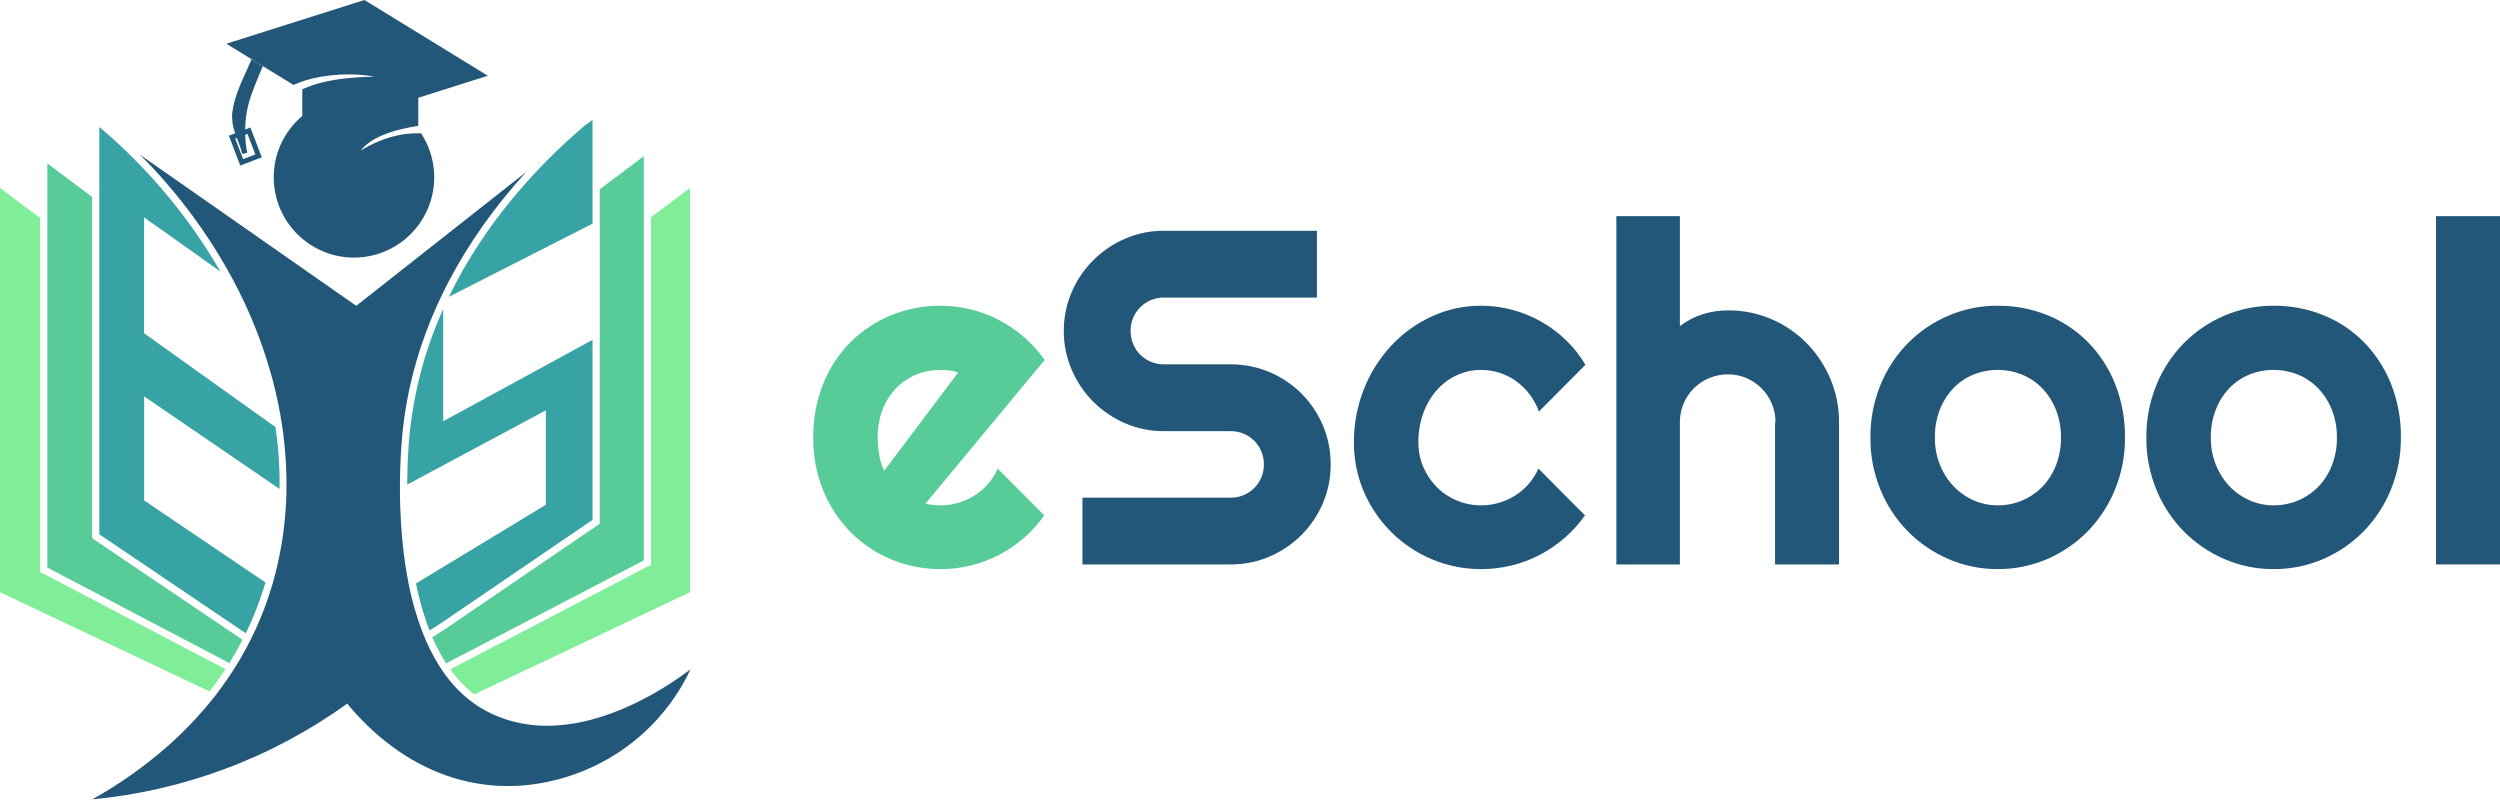
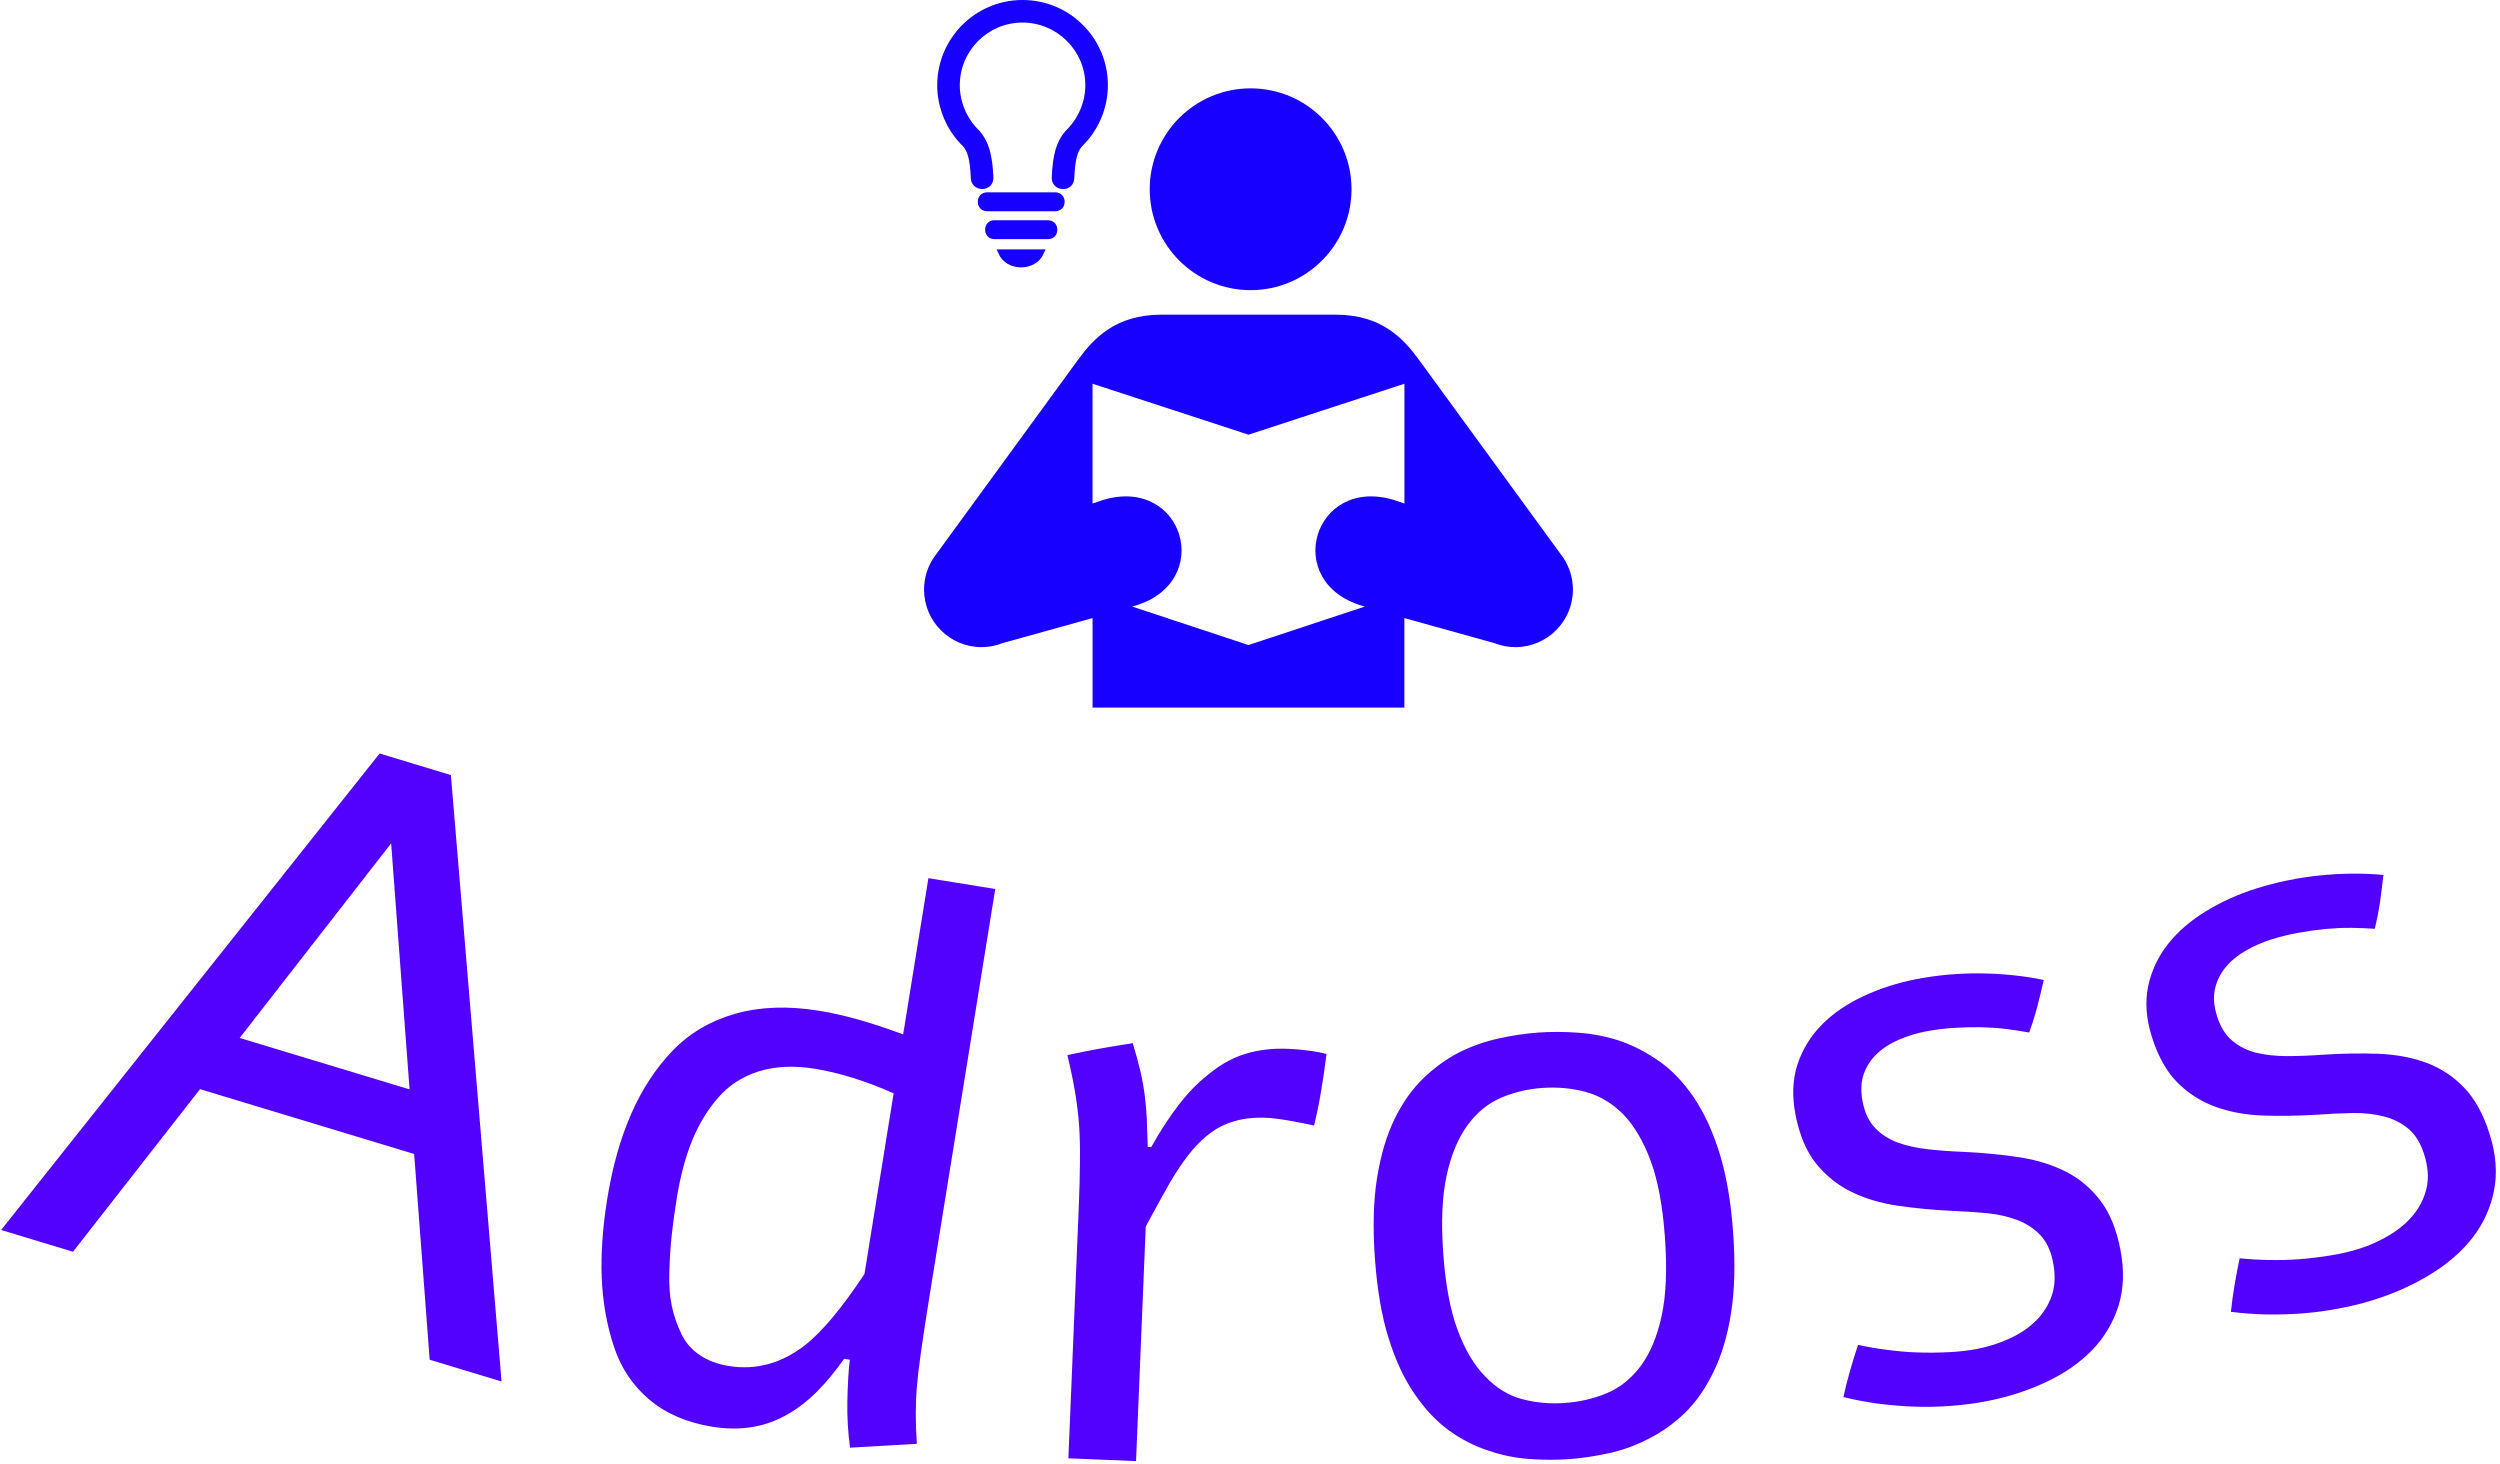
- <svg xmlns="http://www.w3.org/2000/svg" width="1080" height="345.324" viewBox="0 0 1080 345.324">
-   <g id="Group_7334" data-name="Group 7334" transform="translate(2923.52 -3695.803)">
-     <g id="Group_7332" data-name="Group 7332" transform="translate(-2923.52 3695.803)">
-       <path id="Path_3409" data-name="Path 3409" d="M-2828.53,4036.889c.617-.88,1.222-1.777,1.828-2.682.187-.281.374-.567.561-.849l-78.055-40.949-1.989-.892V3838.476l-.493-.375-16.841-12.625v174.636L-2833,4042.97Q-2830.712,4040.014-2828.53,4036.889Z" transform="translate(2923.52 -3744.282)" fill="#80ed99" />
-       <path id="Path_3410" data-name="Path 3410" d="M-2663.38,4049.229a56.733,56.733,0,0,1-20.777-3.8,50.771,50.771,0,0,1-19.941-14.141l-.069.025-.056-.175a63.381,63.381,0,0,1-6.412-8.837q-.814-1.32-1.572-2.708-1.825-3.292-3.424-6.948c-.418-.948-.823-1.909-1.21-2.894a129.535,129.535,0,0,1-6.992-25.219c-2.058-11.426-4.172-30.345-2.551-55.569,2.139-33.376,13.972-65.543,35.161-95.607a238.309,238.309,0,0,1,18.874-23.4l-73.483,57.865-93.443-65.281a230.554,230.554,0,0,1,40.475,54.527v.006l.031.019-.013.019a204.463,204.463,0,0,1,14.384,34.3,184.4,184.4,0,0,1,6.337,26.877c.225,1.422.437,2.851.624,4.272a168.422,168.422,0,0,1,1.447,26.073,2.874,2.874,0,0,1-.013.331c-.019.692-.05,1.391-.068,2.083q-.037.8-.075,1.591-.047,1.029-.112,2.059a151.835,151.835,0,0,1-5.688,33.071c-.306,1.041-.617,2.083-.948,3.124q-1.965,6.25-4.479,12.294a141.242,141.242,0,0,1-7.666,15.581c-.518.911-1.041,1.809-1.578,2.708a150.126,150.126,0,0,1-9.743,14.264c-.705.923-1.435,1.84-2.177,2.757a160.055,160.055,0,0,1-11.97,13.2c-.574.562-1.16,1.129-1.747,1.7-1.69,1.622-3.437,3.225-5.221,4.8a186.688,186.688,0,0,1-32.41,22.841,224.528,224.528,0,0,0,56.873-12.979,224.794,224.794,0,0,0,53.349-28.424l.829,1.16c.012.006.012.019.019.025,26.266,30.826,61.365,41.66,96.313,29.721a87.581,87.581,0,0,0,51.1-45.7C-2611.679,4032.625-2636.778,4049.223-2663.38,4049.229Z" transform="translate(2899.729 -3735.709)" fill="#22577a" />
-       <path id="Path_3411" data-name="Path 3411" d="M-2509.288,3825.477v174.636l-93.294,44.167a50.541,50.541,0,0,1-5.2-4.728c-.249-.262-.493-.524-.735-.786q-.4-.43-.786-.879c-.218-.243-.424-.486-.63-.73q-.4-.458-.786-.936-1.1-1.348-2.139-2.8l84.579-44.043.031-.019,2.115-.973V3838.1l3.848-2.888,3.119-2.333Z" transform="translate(2807.375 -3744.282)" fill="#80ed99" />
-       <path id="Path_3412" data-name="Path 3412" d="M-2533.873,3803.561V3978.2l-.437.206-57.534,29.959-27.407,14.271c-.274-.418-.536-.835-.792-1.266-.23-.368-.461-.736-.68-1.11-.312-.523-.6-1.054-.91-1.591-.711-1.278-1.41-2.6-2.071-3.973-.455-.937-.892-1.9-1.322-2.876-.069-.156-.137-.318-.2-.474l4.622-2.925c.006.012.019.025.019.038l67.676-46.12v-144.5Z" transform="translate(2812.001 -3736.089)" fill="#57cc99" />
-       <path id="Path_3413" data-name="Path 3413" d="M-2562.52,3922.34V4000.1l-65.867,44.885-.012.006-4.522,2.856a117.34,117.34,0,0,1-4.523-14.333c-.262-1.054-.511-2.127-.76-3.212-.1-.487-.219-.979-.318-1.472-.094-.425-.181-.848-.268-1.272l56.105-34v-40.786l-59.9,32.079c.025-4.971.187-10.267.555-15.893a173.727,173.727,0,0,1,15-59.973v48.5l61.4-33.464Z" transform="translate(2818.492 -3775.503)" fill="#38a3a5" />
-       <path id="Path_3414" data-name="Path 3414" d="M-2835.626,3899.809v44.947l52.407,35.422c-.175.587-.343,1.173-.53,1.753q-2.031,6.54-4.678,12.911-1.563,3.734-3.3,7.286l-63.266-42.739v-175.97a236.547,236.547,0,0,1,52.319,62.461l-32.983-23.409v50.055l56.748,40.531.225,1.516c.112.83.219,1.647.318,2.477.019.125.031.255.05.381.068.611.143,1.222.211,1.833.063.63.132,1.267.2,1.9.05.574.112,1.142.156,1.715s.094,1.135.143,1.7c.031.374.056.748.088,1.116.006.1.012.194.019.293s.019.194.019.293c0,.038.006.075.006.113s.006.068.006.1c.006.125.019.25.031.374,0,.081.006.162.006.243q.16,2.48.237,4.959c.025.866.044,1.727.068,2.595q.028,2.572,0,5.139Z" transform="translate(2897.901 -3728.559)" fill="#38a3a5" />
-       <path id="Path_3415" data-name="Path 3415" d="M-2806.544,4014.333c-.942,1.834-1.922,3.643-2.925,5.4-.038.063-.075.131-.113.193-.487.849-.973,1.684-1.472,2.514-.037.062-.075.131-.106.193q-.534.89-1.085,1.759l-33.021-17.321-45.308-23.777-.281-.144V3808.542l19.336,14.5v2.489l.624.467v.006l-.624-.468v144.9Z" transform="translate(2911.308 -3737.951)" fill="#57cc99" />
-       <path id="Path_3416" data-name="Path 3416" d="M-2551.768,3778.418v44.916l-3.119,1.565-58.944,30.008c15.787-32.584,39-56.929,56.605-72.18.786-.686,1.565-1.359,2.339-2l.168-.138,1.9-1.328,1.035-.83Z" transform="translate(2807.74 -3726.689)" fill="#38a3a5" />
-       <path id="Path_3417" data-name="Path 3417" d="M-2758.582,3767.021a48.444,48.444,0,0,1,.873-8.439c.98-5.049,3.026-9.954,5-14.7.579-1.393,1.167-2.816,1.74-4.247l-1.853-1.14-1.13-.69-1.847-1.135c-.728,1.719-1.5,3.421-2.26,5.092-2.618,5.741-5.322,11.674-6.1,18.046a19.933,19.933,0,0,0,1.285,8.856h-.006l-2.747,1.05,4.921,12.883,9.3-3.55-4.921-12.884Zm4.407,10.789-5.3,2.024-3.394-8.883.7-.268c.155.417.316.835.471,1.248a52.99,52.99,0,0,1,1.9,5.654l2.088-.455a51.376,51.376,0,0,1-.852-7.823l.99-.38" transform="translate(2864.491 -3711.082)" fill="#22577a" />
-       <path id="Path_3418" data-name="Path 3418" d="M-2682.936,3753.879l-.3-.482-.573-.016c-8.385-.241-16.947,2.259-25.488,7.427,2.458-3.116,6.468-5.649,11.983-7.587.428-.15.857-.3,1.307-.439.235-.075.471-.15.707-.22.257-.075.514-.155.777-.23.433-.123.873-.246,1.322-.364l.193-.048c.525-.139,1.055-.268,1.6-.4.139-.037.284-.069.429-.1.428-.1.862-.192,1.3-.284l.45-.1c.525-.107,1.066-.214,1.612-.315.043-.006.085-.017.134-.021q1.044-.193,2.136-.369l.9-.145v-12.139l30.055-9.521-53.321-32.728-59.645,18.9,10.913,6.693,1.847,1.135,1.13.69,1.853,1.141,13.252,8.133.509-.219a49.707,49.707,0,0,1,4.836-1.778c8.219-2.565,20.618-3.411,29.611-1.566l-1.917.05v.005c-.461.011-.921.027-1.387.042-.8.027-1.6.064-2.4.107-.594.032-1.189.07-1.788.107-.027,0-.048,0-.075,0-.594.042-1.189.086-1.783.134a1.439,1.439,0,0,1-.145.011c-.573.048-1.14.1-1.708.161-.07,0-.134.011-.2.021-.546.053-1.1.112-1.644.176l-.258.032c-.524.064-1.054.134-1.574.2-.1.017-.2.033-.3.043-.509.074-1.017.149-1.52.23-.113.016-.225.037-.338.054q-.731.12-1.462.257c-.123.021-.251.048-.374.069-.472.091-.937.182-1.4.279-.139.032-.273.064-.413.091q-.667.144-1.333.3c-.15.032-.3.075-.449.107-.423.107-.841.214-1.253.327-.171.048-.337.091-.5.139-.392.113-.777.225-1.162.342-.187.054-.375.113-.562.171-.354.113-.707.23-1.055.348l-.626.225c-.316.113-.627.23-.937.348-.235.091-.471.182-.7.278-.209.085-.417.166-.627.252s-.412.177-.621.267l-.632.284v11.523a35.067,35.067,0,0,0-4.353,4.385,34.429,34.429,0,0,0-7.829,25.349,34.713,34.713,0,0,0,34.489,31.447c1.075,0,2.163-.053,3.25-.155a34.7,34.7,0,0,0,31.293-37.739A34.242,34.242,0,0,0-2682.936,3753.879Z" transform="translate(2865.137 -3695.803)" fill="#22577a" />
-     </g>
-     <g id="Group_7333" data-name="Group 7333" transform="translate(-2572.202 3789.18)">
-       <path id="Path_3419" data-name="Path 3419" d="M-2313.892,3992.167a15.613,15.613,0,0,0,3.217.653q1.606.15,3.217.15a26.976,26.976,0,0,0,7.739-1.1,27.929,27.929,0,0,0,6.985-3.167,25.982,25.982,0,0,0,5.83-5.025,26.45,26.45,0,0,0,4.171-6.583l20.1,20.2a54.1,54.1,0,0,1-8.794,9.749,55.548,55.548,0,0,1-10.754,7.338,53.782,53.782,0,0,1-12.162,4.572,55.109,55.109,0,0,1-13.116,1.558,54.343,54.343,0,0,1-21.358-4.222,53.922,53.922,0,0,1-17.488-11.76,55.146,55.146,0,0,1-11.81-17.94,59.02,59.02,0,0,1-4.322-22.865,60.963,60.963,0,0,1,4.322-23.317,53.66,53.66,0,0,1,11.81-17.991,53.423,53.423,0,0,1,17.488-11.559,55.505,55.505,0,0,1,21.358-4.12,54.125,54.125,0,0,1,13.166,1.608,55.31,55.31,0,0,1,12.212,4.623,55.611,55.611,0,0,1,10.8,7.388,54.607,54.607,0,0,1,8.845,9.8Zm14.071-56.586a15.914,15.914,0,0,0-3.769-.9,36.212,36.212,0,0,0-3.869-.2,27.445,27.445,0,0,0-10.6,2.061,25.25,25.25,0,0,0-8.644,5.88,27.7,27.7,0,0,0-5.779,9.2,32.92,32.92,0,0,0-2.111,12.11q0,1.508.151,3.417a38.961,38.961,0,0,0,.5,3.87q.35,1.961.854,3.77a13.889,13.889,0,0,0,1.307,3.216Z" transform="translate(2362.437 -3868.039)" fill="#57cc99" />
-       <path id="Path_3420" data-name="Path 3420" d="M-2189.558,3898.266a41.526,41.526,0,0,1,3.417-16.785,44.158,44.158,0,0,1,9.3-13.72,44.162,44.162,0,0,1,13.72-9.3,41.552,41.552,0,0,1,16.784-3.417h66.135v28.846h-66.135a14.309,14.309,0,0,0-5.628,1.105,14.261,14.261,0,0,0-4.573,3.066,14.253,14.253,0,0,0-3.065,4.572,14.285,14.285,0,0,0-1.106,5.629,14.635,14.635,0,0,0,1.106,5.678,14.1,14.1,0,0,0,3.065,4.624,14.225,14.225,0,0,0,4.573,3.064,14.258,14.258,0,0,0,5.628,1.106h28.846a42.452,42.452,0,0,1,16.834,3.368,43.311,43.311,0,0,1,13.77,9.246,43.313,43.313,0,0,1,9.247,13.77,42.45,42.45,0,0,1,3.367,16.834,42.075,42.075,0,0,1-3.367,16.785,43.462,43.462,0,0,1-9.247,13.72,43.98,43.98,0,0,1-13.77,9.3,41.9,41.9,0,0,1-16.834,3.417h-64.024v-28.846h64.024a14.3,14.3,0,0,0,5.628-1.1,14.259,14.259,0,0,0,4.574-3.066,14.271,14.271,0,0,0,3.065-4.572,14.3,14.3,0,0,0,1.106-5.629,14.3,14.3,0,0,0-1.106-5.628,14.3,14.3,0,0,0-3.065-4.574,14.269,14.269,0,0,0-4.574-3.064,14.31,14.31,0,0,0-5.628-1.106h-28.846a41.512,41.512,0,0,1-16.784-3.418,44.135,44.135,0,0,1-13.72-9.3,43.961,43.961,0,0,1-9.3-13.77A41.88,41.88,0,0,1-2189.558,3898.266Z" transform="translate(2297.805 -3848.715)" fill="#22577a" />
-       <path id="Path_3421" data-name="Path 3421" d="M-1889.385,3932.263l-20.1,20.2a27.208,27.208,0,0,0-4.121-7.588,27.762,27.762,0,0,0-5.88-5.678,25.494,25.494,0,0,0-7.085-3.518,25.907,25.907,0,0,0-7.84-1.206,24.855,24.855,0,0,0-10.6,2.312,26.006,26.006,0,0,0-8.644,6.482,31.074,31.074,0,0,0-5.779,9.9,36.4,36.4,0,0,0-2.111,12.664,26.492,26.492,0,0,0,2.111,10.553,27.7,27.7,0,0,0,5.779,8.644,26.56,26.56,0,0,0,8.644,5.829,26.854,26.854,0,0,0,10.6,2.111,26.978,26.978,0,0,0,7.74-1.1,27.943,27.943,0,0,0,6.985-3.167,25.989,25.989,0,0,0,5.829-5.025,26.446,26.446,0,0,0,4.171-6.583l20.1,20.2a54.109,54.109,0,0,1-8.794,9.749,55.555,55.555,0,0,1-10.754,7.338,53.793,53.793,0,0,1-12.161,4.572,55.121,55.121,0,0,1-13.117,1.558,53.806,53.806,0,0,1-21.358-4.272,55.4,55.4,0,0,1-17.488-11.709,55.27,55.27,0,0,1-11.81-17.387,52.894,52.894,0,0,1-4.322-21.308,61.419,61.419,0,0,1,4.322-23.117,59.6,59.6,0,0,1,11.81-18.745,55.872,55.872,0,0,1,17.488-12.614,50.314,50.314,0,0,1,21.358-4.622,51.692,51.692,0,0,1,13.217,1.708,53.442,53.442,0,0,1,12.363,4.975,53.379,53.379,0,0,1,10.855,7.991A49.743,49.743,0,0,1-1889.385,3932.263Z" transform="translate(2222.97 -3868.039)" fill="#22577a" />
-       <path id="Path_3422" data-name="Path 3422" d="M-1780.886,3995.394h-27.439v-150.46h27.439v47.541a32.1,32.1,0,0,1,10.152-5.277,37.118,37.118,0,0,1,10.654-1.558,46.723,46.723,0,0,1,18.694,3.769,47.6,47.6,0,0,1,15.227,10.352,49.474,49.474,0,0,1,10.252,15.378,47.07,47.07,0,0,1,3.769,18.745v61.511h-27.639v-61.511h.2a20.148,20.148,0,0,0-1.608-7.99,20.719,20.719,0,0,0-4.422-6.583,20.876,20.876,0,0,0-6.533-4.423,19.821,19.821,0,0,0-7.94-1.609,20.788,20.788,0,0,0-8.141,1.609,20.533,20.533,0,0,0-6.634,4.423,20.665,20.665,0,0,0-4.422,6.583,20.128,20.128,0,0,0-1.609,7.99Z" transform="translate(2155.278 -3844.934)" fill="#22577a" />
-       <path id="Path_3423" data-name="Path 3423" d="M-1523.083,3963.722a57.972,57.972,0,0,1-4.322,22.464,56.209,56.209,0,0,1-11.759,17.991,55.038,55.038,0,0,1-17.438,11.96,52.981,52.981,0,0,1-21.459,4.372,52.725,52.725,0,0,1-21.358-4.372,55.589,55.589,0,0,1-17.489-11.96,55.739,55.739,0,0,1-11.809-17.991,57.95,57.95,0,0,1-4.322-22.464,58.857,58.857,0,0,1,4.322-22.715,55.61,55.61,0,0,1,11.809-18.041,54.894,54.894,0,0,1,17.489-11.91,53.246,53.246,0,0,1,21.358-4.322,56.371,56.371,0,0,1,21.459,4.07,51.865,51.865,0,0,1,17.438,11.559,54.771,54.771,0,0,1,11.759,17.99A60.876,60.876,0,0,1-1523.083,3963.722Zm-27.64,0a31.958,31.958,0,0,0-2.161-12.01,28.573,28.573,0,0,0-5.88-9.247,25.429,25.429,0,0,0-8.693-5.93,27.448,27.448,0,0,0-10.6-2.061,27.443,27.443,0,0,0-10.6,2.061,24.914,24.914,0,0,0-8.643,5.93,28.289,28.289,0,0,0-5.78,9.247,32.628,32.628,0,0,0-2.11,12.01,31.087,31.087,0,0,0,2.11,11.558,28.974,28.974,0,0,0,5.78,9.247,27.033,27.033,0,0,0,8.643,6.182,25.318,25.318,0,0,0,10.6,2.261,26.862,26.862,0,0,0,10.6-2.111,26.358,26.358,0,0,0,8.693-5.93,27.846,27.846,0,0,0,5.88-9.246A32.065,32.065,0,0,0-1550.722,3963.722Z" transform="translate(2089.746 -3868.039)" fill="#22577a" />
-       <path id="Path_3424" data-name="Path 3424" d="M-1332.706,3963.722a57.972,57.972,0,0,1-4.322,22.464,56.21,56.21,0,0,1-11.759,17.991,55.032,55.032,0,0,1-17.439,11.96,52.977,52.977,0,0,1-21.458,4.372,52.724,52.724,0,0,1-21.358-4.372,55.589,55.589,0,0,1-17.489-11.96,55.737,55.737,0,0,1-11.809-17.991,57.948,57.948,0,0,1-4.322-22.464,58.854,58.854,0,0,1,4.322-22.715,55.608,55.608,0,0,1,11.809-18.041,54.894,54.894,0,0,1,17.489-11.91,53.245,53.245,0,0,1,21.358-4.322,56.367,56.367,0,0,1,21.458,4.07,51.86,51.86,0,0,1,17.439,11.559,54.771,54.771,0,0,1,11.759,17.99A60.876,60.876,0,0,1-1332.706,3963.722Zm-27.64,0a31.961,31.961,0,0,0-2.161-12.01,28.577,28.577,0,0,0-5.88-9.247,25.431,25.431,0,0,0-8.693-5.93,27.447,27.447,0,0,0-10.6-2.061,27.444,27.444,0,0,0-10.6,2.061,24.916,24.916,0,0,0-8.643,5.93,28.293,28.293,0,0,0-5.78,9.247,32.63,32.63,0,0,0-2.11,12.01,31.09,31.09,0,0,0,2.11,11.558,28.978,28.978,0,0,0,5.78,9.247,27.035,27.035,0,0,0,8.643,6.182,25.319,25.319,0,0,0,10.6,2.261,26.862,26.862,0,0,0,10.6-2.111,26.36,26.36,0,0,0,8.693-5.93,27.849,27.849,0,0,0,5.88-9.246A32.067,32.067,0,0,0-1360.346,3963.722Z" transform="translate(2018.572 -3868.039)" fill="#22577a" />
-       <path id="Path_3425" data-name="Path 3425" d="M-1215.175,3995.394h-27.64v-150.46h27.64Z" transform="translate(1943.857 -3844.934)" fill="#22577a" />
-     </g>
+ <svg xmlns="http://www.w3.org/2000/svg" version="1.1" width="1500" height="878" viewBox="0 0 1500 878">
+   <g transform="matrix(1,0,0,1,-0.9090909,-0.7057403)">
+     <svg viewBox="0 0 396 232" data-background-color="#f4efec" preserveAspectRatio="xMidYMid meet" height="878" width="1500">
+       <g id="tight-bounds" transform="matrix(1,0,0,1,0.24,0.1864826)">
+         <svg viewBox="0 0 395.52 231.645" height="231.645" width="395.52">
+           <g>
+             <svg viewBox="0 0 395.52 231.645" height="231.645" width="395.52">
+               <g transform="matrix(1,0,0,1,0,119.4601)">
+                 <svg viewBox="0 0 395.52 112.185" height="112.185" width="395.52">
+                   <g id="textblocktransform">
+                     <svg viewBox="0 0 395.52 112.185" height="112.185" width="395.52" id="textblock">
+                       <g>
+                         <svg viewBox="0 0 395.52 112.185" height="112.185" width="395.52">
+                           <g transform="matrix(1,0,0,1,0,0)">
+                             <svg width="395.52" viewBox="-3.391 -16.797 155.45 44.092" height="112.185" data-palette-color="#5201fe">
+                               <path d="M27.791 22.333l-4.479-1.356-0.967-12.82-13.342-4.039-7.915 10.131-4.479-1.356 23.584-29.69 4.441 1.345zM20.912-11.198l-9.438 12.125 10.585 3.205zM52.816 0.707l1.572-9.734 4.166 0.673-4.092 25.342c-0.458 2.837-0.719 4.706-0.784 5.607v0c-0.098 1.112-0.101 2.32-0.008 3.625v0l-4.161 0.239c-0.131-0.946-0.188-1.891-0.171-2.833v0c0.024-1.151 0.075-2.034 0.154-2.649v0l-0.355-0.058c-1.123 1.601-2.258 2.732-3.404 3.391v0c-1.401 0.854-3.003 1.136-4.806 0.845v0c-1.58-0.255-2.887-0.817-3.921-1.687-1.04-0.877-1.777-1.979-2.212-3.304-0.441-1.327-0.694-2.749-0.76-4.266-0.059-1.515 0.055-3.162 0.342-4.939v0c0.323-2.001 0.821-3.767 1.494-5.299 0.665-1.527 1.526-2.84 2.581-3.939 1.054-1.093 2.353-1.859 3.896-2.299 1.543-0.44 3.282-0.503 5.217-0.191v0c1.52 0.245 3.271 0.737 5.252 1.476zM50.406 15.634v0l1.817-11.254c-1.745-0.775-3.385-1.286-4.919-1.534v0c-1.303-0.21-2.467-0.155-3.491 0.166-1.018 0.322-1.863 0.871-2.535 1.647-0.672 0.776-1.216 1.678-1.631 2.704-0.409 1.028-0.72 2.203-0.935 3.526v0c-0.146 0.902-0.254 1.701-0.326 2.399-0.071 0.691-0.118 1.443-0.141 2.256-0.023 0.813 0.031 1.521 0.163 2.124 0.132 0.602 0.33 1.174 0.594 1.716 0.258 0.535 0.64 0.971 1.146 1.31 0.499 0.337 1.101 0.563 1.805 0.676v0c1.711 0.276 3.309-0.168 4.794-1.333v0c1.063-0.855 2.283-2.322 3.659-4.403zM68.057 7.718l0.22 0.01c0.548-0.992 1.129-1.882 1.741-2.671 0.613-0.795 1.285-1.465 2.015-2.008v0c0.656-0.527 1.372-0.907 2.149-1.142 0.784-0.241 1.666-0.341 2.645-0.301v0c0.326 0.013 0.705 0.046 1.137 0.097 0.432 0.051 0.842 0.125 1.232 0.221v0c-0.1 0.817-0.212 1.583-0.336 2.298-0.116 0.716-0.263 1.437-0.439 2.164v0c-0.813-0.18-1.558-0.318-2.235-0.413-0.67-0.094-1.31-0.104-1.921-0.029v0c-0.725 0.103-1.361 0.317-1.908 0.641-0.541 0.331-1.05 0.777-1.526 1.338-0.47 0.561-0.935 1.236-1.395 2.024-0.453 0.795-0.955 1.705-1.504 2.731v0l-0.605 14.617-4.216-0.174 0.649-15.697c0.043-1.032 0.067-1.939 0.072-2.719 0.013-0.787-0.003-1.538-0.047-2.254-0.051-0.709-0.135-1.417-0.252-2.122-0.118-0.699-0.279-1.476-0.484-2.332v0c0.694-0.151 1.373-0.287 2.038-0.406 0.665-0.119 1.344-0.231 2.036-0.337v0c0.199 0.662 0.359 1.249 0.478 1.762 0.119 0.512 0.208 1.009 0.268 1.492 0.066 0.49 0.109 0.985 0.129 1.487 0.02 0.495 0.039 1.069 0.059 1.723zM92.387 0.593v0c0.805-0.057 1.644-0.054 2.517 0.011 0.866 0.059 1.727 0.228 2.583 0.508v0c0.857 0.3 1.679 0.729 2.468 1.287 0.788 0.559 1.5 1.307 2.134 2.244v0c0.643 0.957 1.177 2.118 1.602 3.485 0.425 1.373 0.706 3.021 0.844 4.943v0c0.137 1.928 0.093 3.599-0.134 5.012-0.226 1.42-0.591 2.639-1.093 3.657v0c-0.495 1.031-1.092 1.886-1.793 2.564-0.701 0.671-1.455 1.206-2.261 1.605v0c-0.806 0.418-1.633 0.718-2.483 0.898-0.855 0.188-1.686 0.311-2.49 0.368v0c-0.778 0.055-1.6 0.051-2.467-0.014-0.866-0.059-1.728-0.238-2.585-0.538v0c-0.855-0.28-1.671-0.703-2.446-1.269-0.776-0.573-1.485-1.334-2.128-2.285v0c-0.642-0.937-1.175-2.092-1.6-3.465-0.425-1.367-0.706-3.014-0.844-4.942v0c-0.137-1.922-0.092-3.593 0.134-5.013 0.227-1.413 0.591-2.639 1.092-3.676v0c0.502-1.018 1.097-1.859 1.785-2.524 0.688-0.664 1.435-1.205 2.24-1.623v0c0.807-0.398 1.632-0.688 2.475-0.868 0.836-0.187 1.652-0.308 2.45-0.365zM92.633 4.044v0c-0.924 0.066-1.788 0.274-2.592 0.626-0.804 0.351-1.489 0.915-2.055 1.69v0c-0.585 0.797-1.019 1.837-1.302 3.121-0.283 1.283-0.354 2.909-0.214 4.877v0c0.139 1.955 0.44 3.551 0.903 4.788 0.462 1.237 1.039 2.202 1.73 2.894v0c0.671 0.701 1.43 1.165 2.275 1.392 0.845 0.227 1.73 0.308 2.654 0.242v0c0.951-0.068 1.835-0.274 2.652-0.62 0.818-0.346 1.519-0.914 2.105-1.704v0c0.579-0.783 1.01-1.82 1.292-3.109 0.276-1.29 0.344-2.912 0.204-4.867v0c-0.14-1.968-0.438-3.568-0.893-4.799-0.462-1.23-1.036-2.199-1.721-2.905v0c-0.691-0.686-1.465-1.145-2.324-1.378-0.859-0.233-1.764-0.315-2.714-0.248zM115.931-2.732v0c1.315-0.257 2.664-0.377 4.046-0.362 1.375 0.017 2.679 0.153 3.911 0.409v0c-0.128 0.562-0.261 1.114-0.4 1.657-0.145 0.545-0.315 1.084-0.51 1.618v0c-0.43-0.079-0.906-0.153-1.429-0.221-0.521-0.061-1.062-0.098-1.621-0.111-0.558-0.007-1.129 0.01-1.712 0.048-0.583 0.039-1.15 0.112-1.7 0.22v0c-0.589 0.115-1.149 0.289-1.681 0.522-0.527 0.225-0.976 0.516-1.347 0.874-0.373 0.351-0.647 0.775-0.822 1.271-0.17 0.488-0.19 1.063-0.061 1.723v0c0.132 0.674 0.385 1.209 0.761 1.604 0.377 0.402 0.845 0.708 1.402 0.919 0.556 0.204 1.188 0.345 1.896 0.425 0.708 0.079 1.456 0.134 2.243 0.163v0c1.227 0.059 2.38 0.171 3.458 0.334 1.086 0.169 2.054 0.469 2.906 0.9 0.845 0.433 1.56 1.034 2.145 1.802 0.585 0.769 0.999 1.778 1.243 3.028v0c0.257 1.315 0.216 2.498-0.122 3.55-0.333 1.043-0.884 1.962-1.653 2.757-0.776 0.79-1.728 1.448-2.855 1.974-1.126 0.532-2.362 0.93-3.71 1.192v0c-0.707 0.138-1.442 0.234-2.206 0.288-0.763 0.06-1.527 0.077-2.292 0.05-0.759-0.028-1.516-0.091-2.269-0.189-0.754-0.104-1.47-0.24-2.147-0.406v0c0.122-0.56 0.259-1.107 0.413-1.64 0.153-0.539 0.319-1.078 0.5-1.615v0c0.568 0.127 1.169 0.23 1.803 0.31 0.635 0.087 1.277 0.141 1.927 0.164 0.656 0.021 1.297 0.015 1.922-0.019 0.626-0.027 1.221-0.096 1.784-0.205v0c0.707-0.138 1.378-0.354 2.013-0.648 0.63-0.286 1.173-0.653 1.629-1.102 0.456-0.449 0.788-0.976 0.996-1.58 0.202-0.603 0.227-1.291 0.076-2.063v0c-0.14-0.72-0.403-1.283-0.788-1.69-0.385-0.407-0.857-0.719-1.416-0.936-0.559-0.217-1.191-0.362-1.898-0.435-0.706-0.066-1.446-0.115-2.219-0.147v0c-1.173-0.056-2.294-0.164-3.364-0.322-1.077-0.157-2.043-0.447-2.901-0.871-0.857-0.424-1.586-1.012-2.188-1.763-0.603-0.759-1.027-1.763-1.27-3.013v0c-0.229-1.171-0.187-2.229 0.124-3.172 0.318-0.945 0.829-1.772 1.534-2.48 0.699-0.7 1.556-1.285 2.571-1.755 1.014-0.476 2.107-0.829 3.278-1.057zM137.142-8.388v0c1.278-0.402 2.605-0.672 3.98-0.812 1.369-0.137 2.679-0.147 3.932-0.03v0c-0.065 0.572-0.135 1.136-0.213 1.691-0.083 0.557-0.192 1.112-0.326 1.665v0c-0.436-0.031-0.917-0.051-1.444-0.06-0.525-0.003-1.066 0.021-1.624 0.07-0.555 0.056-1.121 0.136-1.696 0.24-0.575 0.104-1.13 0.24-1.664 0.408v0c-0.572 0.18-1.11 0.415-1.612 0.706-0.498 0.282-0.912 0.622-1.242 1.02-0.331 0.391-0.556 0.842-0.675 1.354-0.114 0.504-0.07 1.077 0.132 1.72v0c0.206 0.655 0.518 1.158 0.936 1.509 0.42 0.357 0.918 0.609 1.495 0.756 0.575 0.141 1.219 0.211 1.932 0.21 0.713 0 1.462-0.03 2.247-0.088v0c1.226-0.078 2.384-0.096 3.474-0.054 1.098 0.046 2.094 0.236 2.989 0.57 0.888 0.336 1.666 0.853 2.332 1.552 0.667 0.699 1.191 1.656 1.574 2.87v0c0.402 1.278 0.493 2.459 0.274 3.54-0.214 1.074-0.659 2.049-1.334 2.925-0.683 0.872-1.556 1.632-2.617 2.28-1.059 0.654-2.244 1.188-3.553 1.6v0c-0.687 0.216-1.407 0.393-2.16 0.532-0.751 0.145-1.509 0.247-2.273 0.306-0.758 0.057-1.516 0.078-2.275 0.065-0.761-0.019-1.487-0.074-2.18-0.164v0c0.058-0.57 0.134-1.129 0.228-1.675 0.092-0.553 0.197-1.107 0.316-1.662v0c0.579 0.063 1.188 0.098 1.827 0.108 0.641 0.015 1.285-0.002 1.933-0.053 0.655-0.052 1.291-0.13 1.908-0.233 0.619-0.097 1.203-0.231 1.75-0.403v0c0.687-0.216 1.33-0.505 1.928-0.868 0.594-0.355 1.093-0.78 1.496-1.278 0.403-0.497 0.674-1.057 0.813-1.681 0.133-0.622 0.081-1.308-0.155-2.058v0c-0.22-0.7-0.544-1.23-0.972-1.592-0.428-0.362-0.932-0.619-1.511-0.773-0.579-0.153-1.224-0.227-1.935-0.219-0.709 0.013-1.449 0.047-2.222 0.101v0c-1.171 0.075-2.298 0.093-3.379 0.056-1.087-0.035-2.081-0.216-2.979-0.542-0.899-0.325-1.689-0.828-2.372-1.508-0.684-0.686-1.217-1.637-1.599-2.851v0c-0.358-1.138-0.435-2.194-0.23-3.167 0.211-0.975 0.626-1.853 1.247-2.635 0.616-0.774 1.403-1.451 2.359-2.032 0.955-0.587 2.001-1.059 3.14-1.416z" opacity="1" transform="matrix(1,0,0,1,0,0)" fill="#5201fe" class="wordmark-text-0" data-fill-palette-color="primary" id="text-0" />
+                             </svg>
+                           </g>
+                         </svg>
+                       </g>
+                     </svg>
+                   </g>
+                 </svg>
+               </g>
+               <g transform="matrix(1,0,0,1,146.3238,0)">
+                 <svg viewBox="0 0 102.872 112.185" height="112.185" width="102.872">
+                   <g>
+                     <svg version="1.1" x="0" y="0" viewBox="4 0.06 91.644 99.94" enable-background="new 0 0 100 100" xml:space="preserve" height="112.185" width="102.872" class="icon-icon-0" data-fill-palette-color="accent" id="icon-0">
+                       <path fill="#1700ff" d="M50.122 41.041C57.991 41.041 64.373 34.652 64.373 26.788 64.373 18.913 57.99 12.538 50.122 12.538S35.873 18.912 35.873 26.788C35.873 34.652 42.254 41.041 50.122 41.041" data-fill-palette-color="accent" />
+                       <path fill="#1700ff" d="M27.8 100V87.354L15.119 90.883A8.1 8.1 0 0 1 12.12 91.46C7.636 91.461 4 87.814 4 83.336 4 81.648 4.512 80.087 5.387 78.792L25.729 50.899C27.938 47.873 31.022 44.503 37.526 44.503H62.12C68.621 44.503 71.707 47.874 73.913 50.899L94.254 78.792A8.1 8.1 0 0 1 95.644 83.336C95.644 87.815 92.004 91.461 87.524 91.461A8.1 8.1 0 0 1 84.525 90.884L71.839 87.355V100zM49.822 91.165L66.255 85.728 65.885 85.624C54.546 82.288 58.961 67.308 70.297 70.652L71.847 71.173V54.258L49.822 61.453 27.798 54.258V71.174L29.34 70.653C40.685 67.308 45.098 82.289 33.754 85.627L33.391 85.729z" data-fill-palette-color="accent" />
+                       <g fill="#1700ff" data-fill-palette-color="accent">
+                         <path fill="#1700ff" d="M14.6 36.034C15.106 37.121 16.325 37.823 17.705 37.823H17.708C19.086 37.823 20.305 37.121 20.812 36.034L21.163 35.282H14.248z" data-fill-palette-color="accent" />
+                         <path fill="#1700ff" d="M21.483 31.167L13.959 31.166C13.445 31.167 13.132 31.393 12.961 31.582 12.743 31.822 12.624 32.149 12.625 32.501 12.624 32.878 12.758 33.222 13.001 33.465 13.244 33.709 13.576 33.838 13.961 33.838H21.483C22.27 33.838 22.819 33.289 22.819 32.502 22.817 31.716 22.269 31.167 21.483 31.167" data-fill-palette-color="accent" />
+                         <path fill="#1700ff" d="M22.519 27.223H12.923C12.137 27.225 11.589 27.774 11.589 28.56 11.589 29.347 12.138 29.896 12.923 29.896H22.518C23.305 29.896 23.854 29.346 23.854 28.561A1.35 1.35 0 0 0 23.478 27.596C23.234 27.352 22.903 27.223 22.519 27.223" data-fill-palette-color="accent" />
+                         <path fill="#1700ff" d="M26.435 3.586A12 12 0 0 0 17.901 0.06C11.262 0.06 5.86 5.461 5.859 12.1 5.86 15.35 7.208 18.51 9.516 20.728 10.113 21.445 10.483 22.413 10.608 25.239 10.649 26.134 11.296 26.759 12.266 26.759H12.271C12.719 26.739 13.119 26.561 13.399 26.256 13.677 25.953 13.813 25.552 13.792 25.097 13.646 21.821 13.125 20.055 11.833 18.543 10.062 16.855 9.047 14.507 9.047 12.101 9.047 7.219 13.018 3.247 17.898 3.247 22.795 3.247 26.778 7.22 26.778 12.101 26.778 14.507 25.762 16.856 23.954 18.585 22.7 20.055 22.18 21.82 22.034 25.099 21.993 26.021 22.633 26.72 23.553 26.761L23.636 26.763C24.527 26.763 25.177 26.137 25.217 25.24 25.343 22.415 25.713 21.447 26.27 20.772A12.1 12.1 0 0 0 29.966 12.101 11.97 11.97 0 0 0 26.435 3.586M23.633 26.225L23.634 26.233z" data-fill-palette-color="accent" />
+                       </g>
+                     </svg>
+                   </g>
+                 </svg>
+               </g>
+               <g />
+             </svg>
+           </g>
+           <defs />
+         </svg>
+         <rect width="395.52" height="231.645" fill="none" stroke="none" visibility="hidden" />
+       </g>
+     </svg>
  </g>
</svg>
